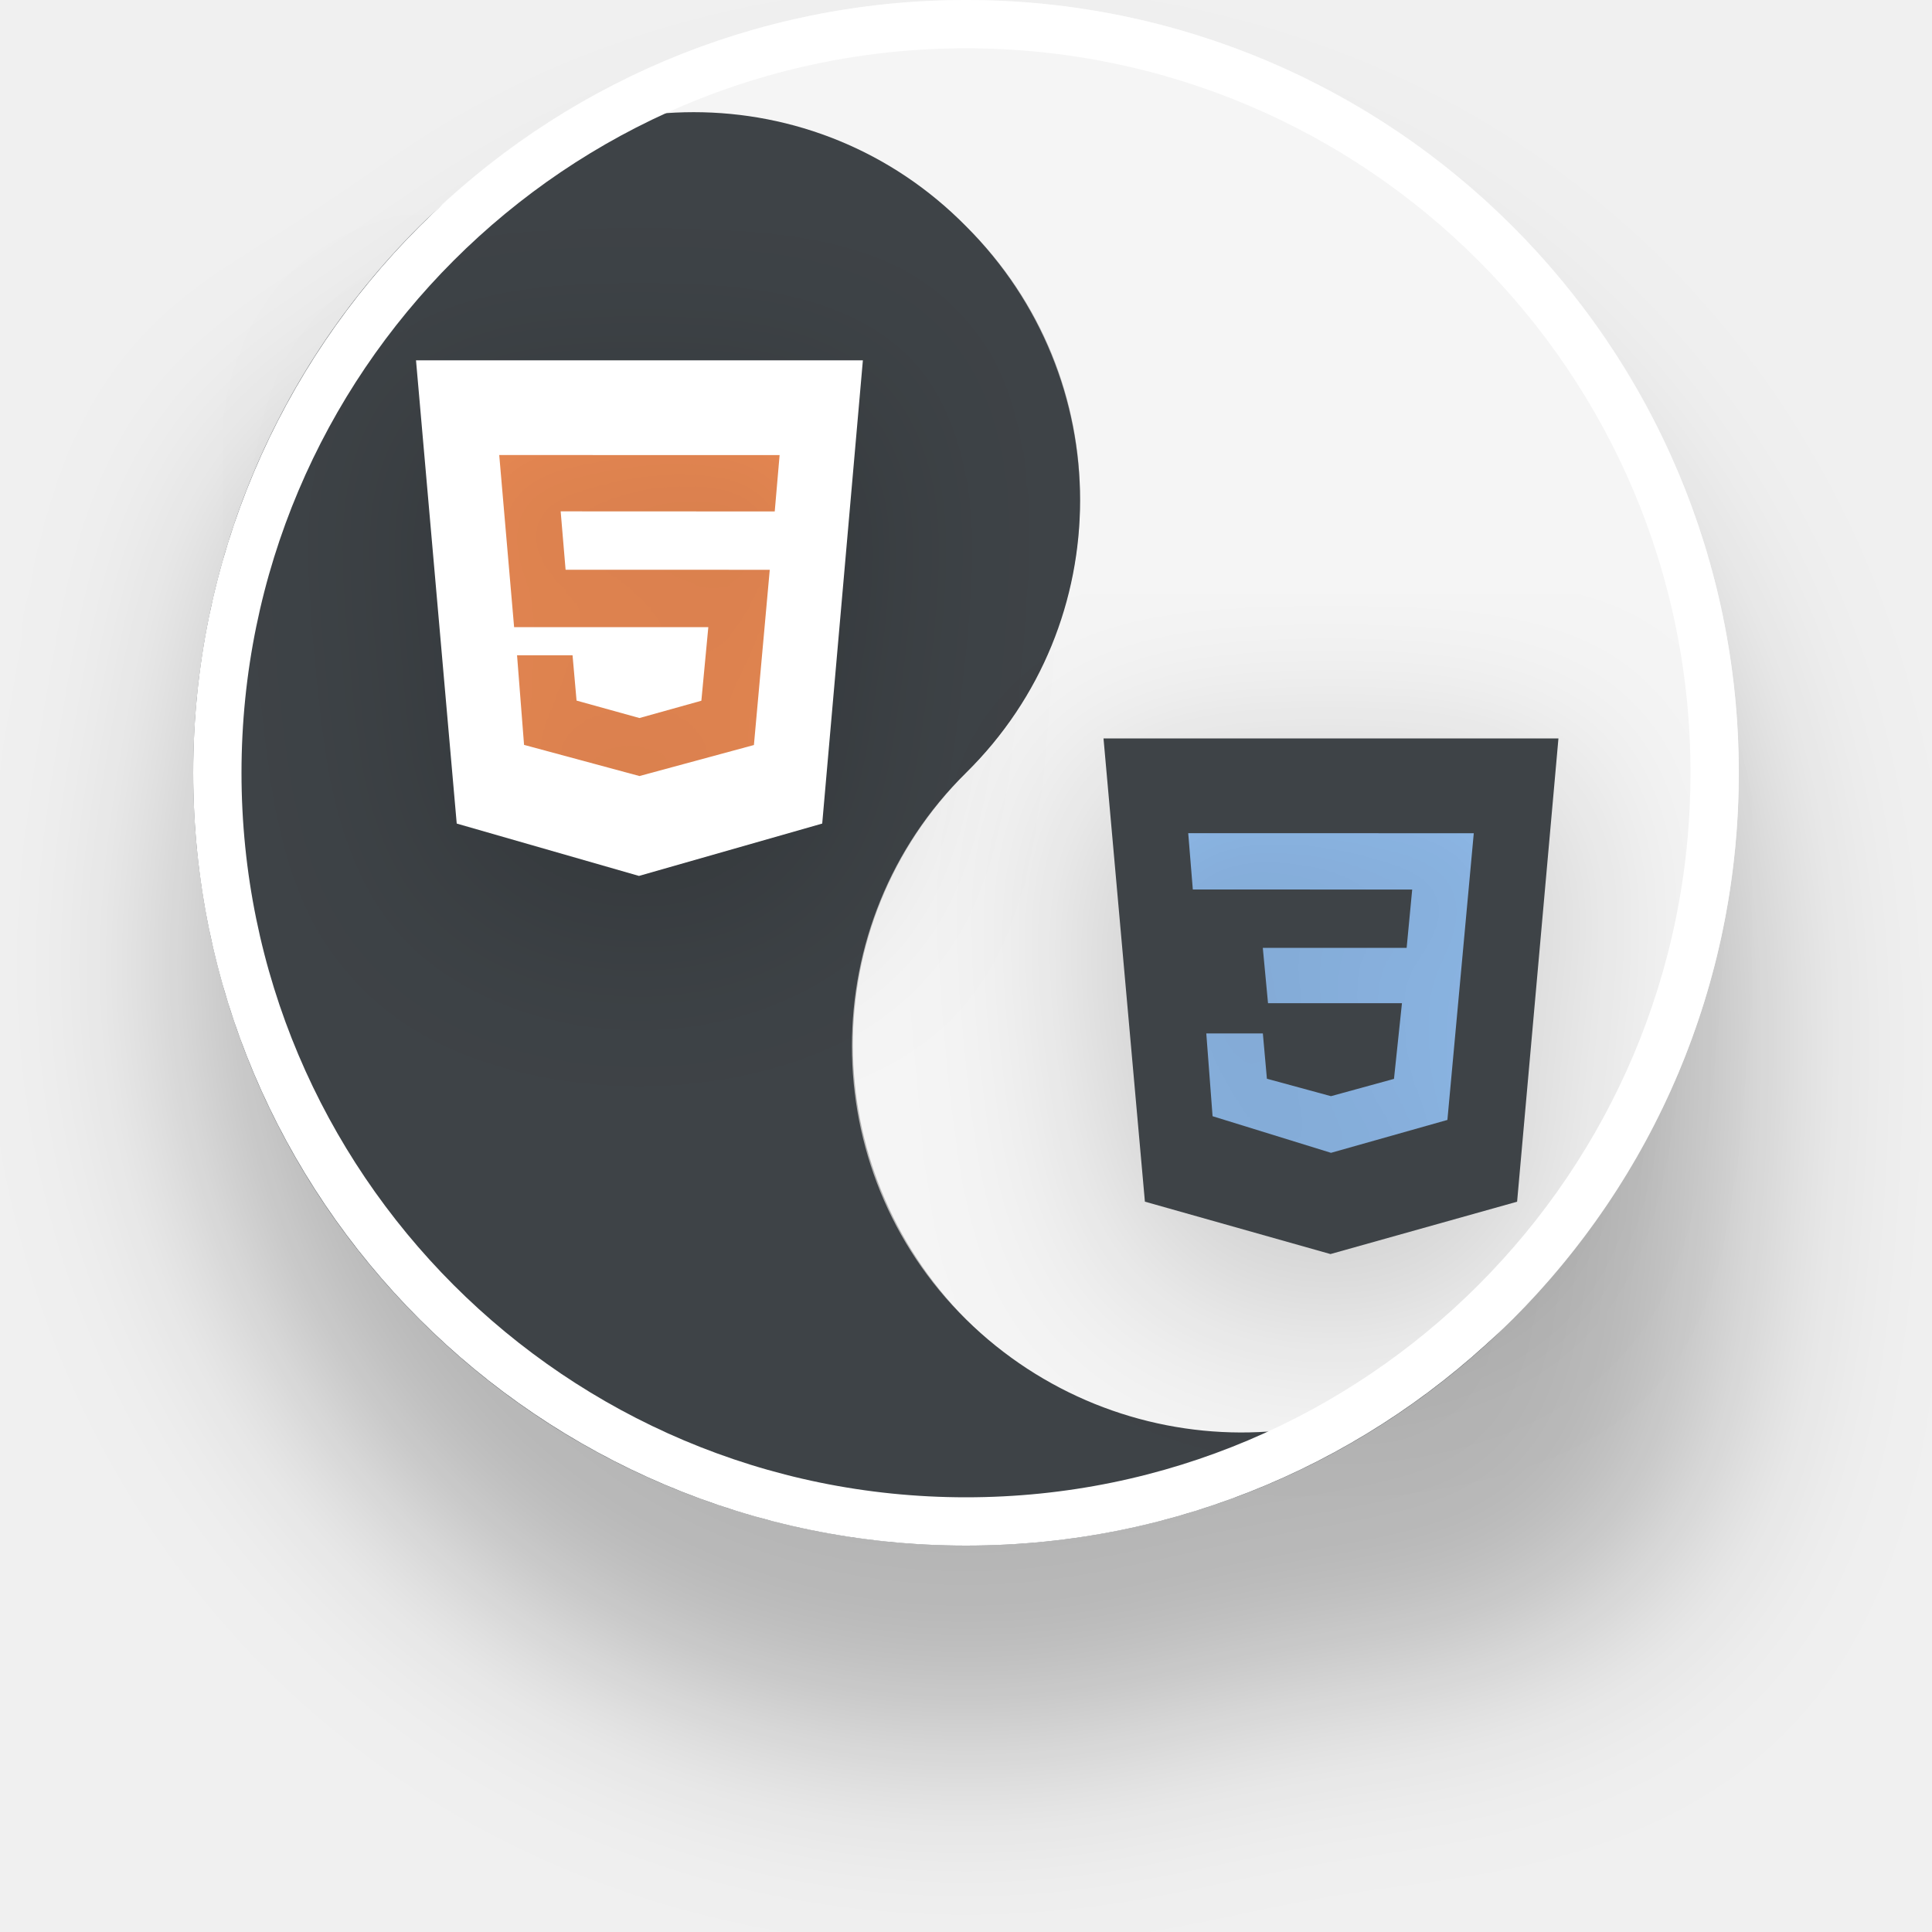
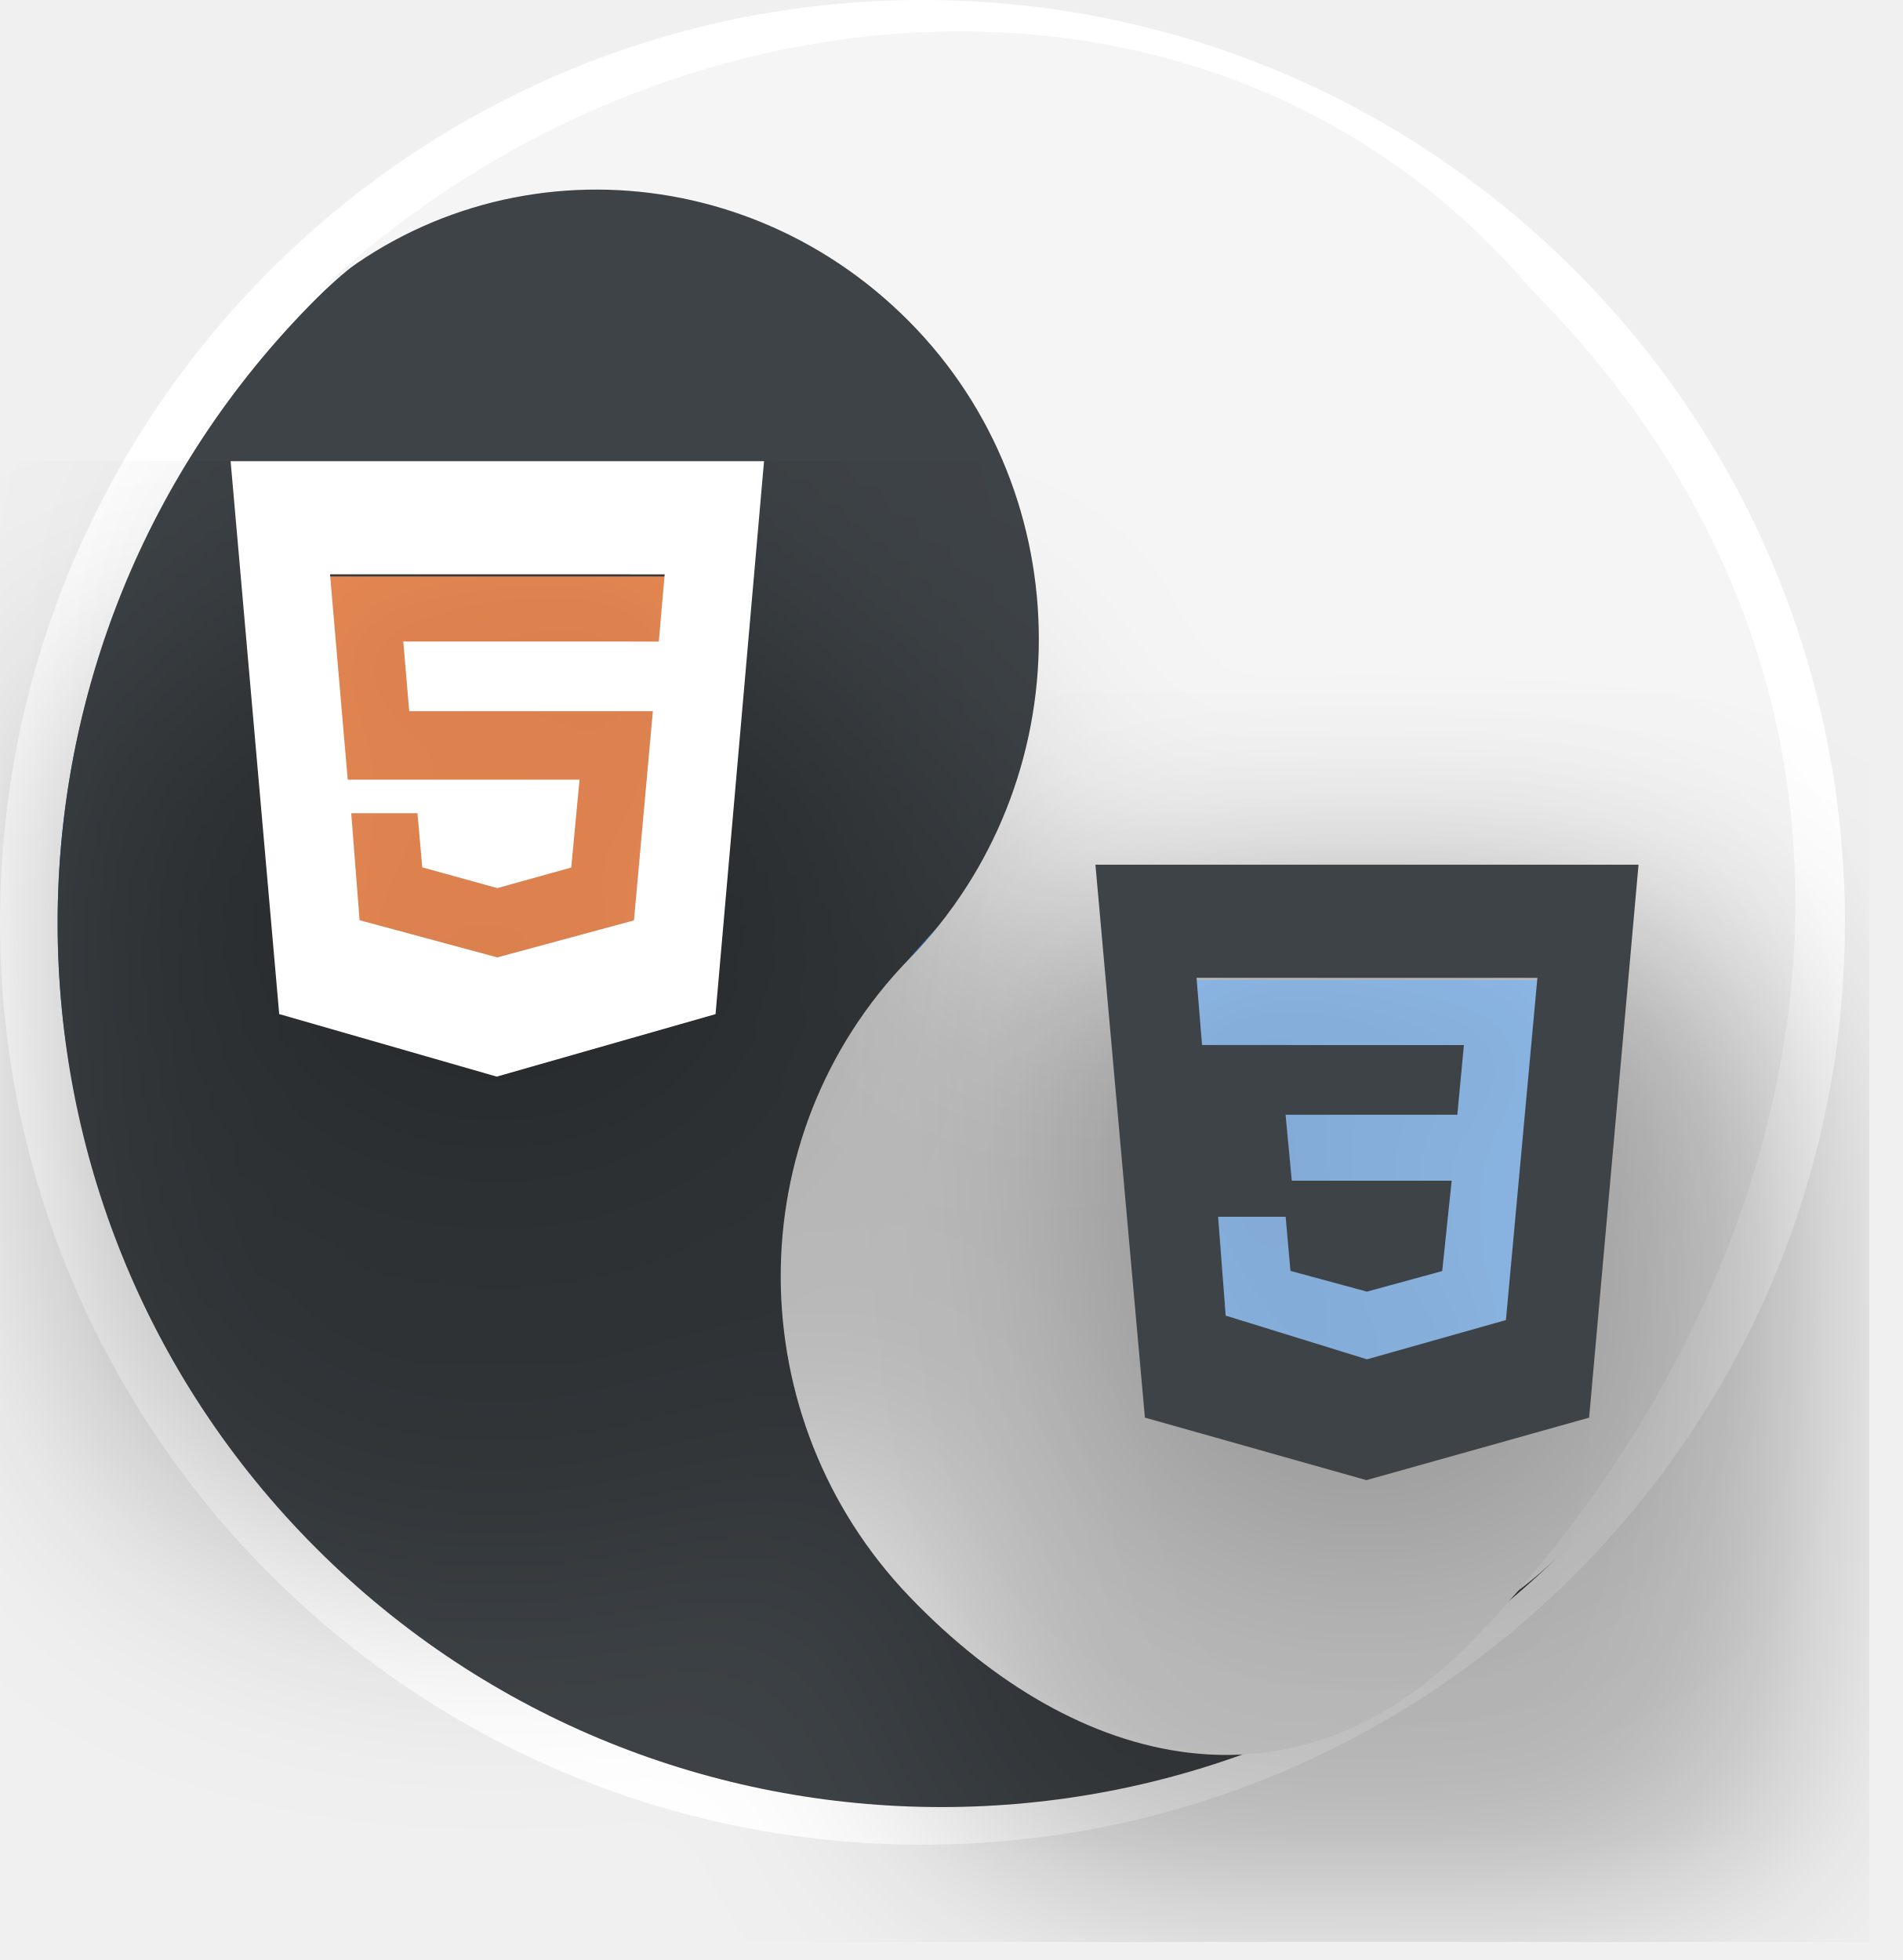
- <svg xmlns="http://www.w3.org/2000/svg" width="40" height="40" viewBox="0 0 40 40" fill="none">
+ <svg xmlns="http://www.w3.org/2000/svg" width="33" height="34" viewBox="0 0 33 34" fill="none">
+   <circle cx="16" cy="16" r="15.5" fill="#3178C6" stroke="white" />
+   <path d="M5.487 26.86C-0.496 20.877 -0.496 11.161 5.487 5.179C8.504 2.162 13.362 2.162 16.328 5.179C19.345 8.196 19.345 13.053 16.328 16.019C13.311 18.985 13.311 23.894 16.328 26.86C19.345 29.826 24.202 29.877 27.168 26.86C21.185 32.843 11.47 32.843 5.487 26.86" fill="#3E4347" />
+   <path d="M26.54 5C34 12.5 31.46 22.381 25.5 28.5C22.503 31.577 18.717 30.769 15.77 27.692C12.824 24.615 12.773 19.712 15.77 16.634C18.768 13.557 18.768 8.602 15.77 5.577C12.773 2.552 7.947 2.5 5 5.577C10.944 -0.526 21 -1.5 26.54 5Z" fill="#F5F5F5" />
  <g filter="url(#filter0_d)">
-     <path d="M31.316 4.684C37.561 10.929 37.561 21.071 31.316 27.316C28.167 30.465 23.096 30.465 20 27.316C16.904 24.167 16.851 19.149 20 16C23.149 12.851 23.149 7.78 20 4.684C16.851 1.588 11.78 1.535 8.684 4.684C14.929 -1.561 25.071 -1.561 31.316 4.684Z" fill="#F5F5F5" />
-     <path d="M8.684 27.316C2.439 21.071 2.439 10.929 8.684 4.684C11.833 1.535 16.904 1.535 20 4.684C23.149 7.833 23.149 12.904 20 16C16.851 19.096 16.851 24.22 20 27.316C23.149 30.412 28.22 30.465 31.316 27.316C25.071 33.561 14.929 33.561 8.684 27.316" fill="#3E4347" />
-     <path d="M10 9H17L16 16L13 16.5L10 16V9Z" fill="#FF965B" />
-     <rect x="24" y="17" width="7" height="7" fill="#9CCBFF" />
+     <path d="M5 10H12L11 17L8 17.5L5 17V10Z" fill="#FF965B" />
+     <rect x="20" y="17" width="7" height="7" fill="#9CCBFF" />
    <g filter="url(#filter1_d)">
-       <path d="M22.847 15.288H32.266L31.41 24.88L27.546 25.964L23.704 24.879L22.847 15.288ZM30.513 17.251L24.601 17.25L24.696 18.416L29.238 18.417L29.123 19.625H26.145L26.253 20.77H29.026L28.861 22.337L27.556 22.695L26.23 22.334L26.146 21.396H24.975L25.105 23.11L27.557 23.868L29.967 23.187L30.513 17.251Z" fill="#3E4347" />
+       <path d="M19 15H28.42L27.563 24.592L23.7 25.676L19.858 24.591L19 15ZM26.666 16.963L20.754 16.962L20.849 18.128L25.391 18.129L25.277 19.337H22.298L22.406 20.482H25.179L25.015 22.049L23.709 22.406L22.383 22.046L22.299 21.107H21.128L21.259 22.822L23.71 23.58L26.12 22.899L26.666 16.963Z" fill="#3E4347" />
    </g>
    <g filter="url(#filter2_d)">
-       <path d="M8.613 7.46H17.865L17.023 17.051L13.229 18.135L9.456 17.051L8.613 7.46ZM11.71 11.796L11.608 10.587L16.04 10.589L16.141 9.422L10.336 9.421L10.644 12.984H14.665L14.521 14.508L13.239 14.866L11.937 14.505L11.854 13.567H10.705L10.85 15.422L13.239 16.067L15.609 15.425L15.937 11.797L11.71 11.796Z" fill="white" />
+       <path d="M4 8H13.252L12.411 17.592L8.616 18.676L4.843 17.591L4 8ZM7.098 12.337L6.995 11.128L11.427 11.129L11.529 9.963L5.724 9.962L6.031 13.525H10.052L9.908 15.049L8.626 15.406L7.324 15.046L7.241 14.107H6.092L6.237 15.963L8.626 16.608L10.996 15.966L11.324 12.337L7.098 12.337Z" fill="white" />
    </g>
  </g>
-   <circle cx="20" cy="16" r="15.5" stroke="white" />
  <defs>
-     <filter id="filter0_d" x="0" y="0" width="40" height="40" filterUnits="userSpaceOnUse" color-interpolation-filters="sRGB">
+     <filter id="filter0_d" x="0" y="8" width="32.42" height="25.676" filterUnits="userSpaceOnUse" color-interpolation-filters="sRGB">
      <feFlood flood-opacity="0" result="BackgroundImageFix" />
      <feColorMatrix in="SourceAlpha" type="matrix" values="0 0 0 0 0 0 0 0 0 0 0 0 0 0 0 0 0 0 127 0" />
      <feOffset dy="4" />
      <feGaussianBlur stdDeviation="2" />
      <feColorMatrix type="matrix" values="0 0 0 0 0 0 0 0 0 0 0 0 0 0 0 0 0 0 0.25 0" />
      <feBlend mode="normal" in2="BackgroundImageFix" result="effect1_dropShadow" />
      <feBlend mode="normal" in="SourceGraphic" in2="effect1_dropShadow" result="shape" />
    </filter>
-     <filter id="filter1_d" x="18.847" y="12.288" width="17.42" height="18.676" filterUnits="userSpaceOnUse" color-interpolation-filters="sRGB">
+     <filter id="filter1_d" x="15" y="12" width="17.42" height="18.676" filterUnits="userSpaceOnUse" color-interpolation-filters="sRGB">
      <feFlood flood-opacity="0" result="BackgroundImageFix" />
      <feColorMatrix in="SourceAlpha" type="matrix" values="0 0 0 0 0 0 0 0 0 0 0 0 0 0 0 0 0 0 127 0" />
      <feOffset dy="1" />
      <feGaussianBlur stdDeviation="2" />
      <feColorMatrix type="matrix" values="0 0 0 0 0 0 0 0 0 0 0 0 0 0 0 0 0 0 0.25 0" />
      <feBlend mode="normal" in2="BackgroundImageFix" result="effect1_dropShadow" />
      <feBlend mode="normal" in="SourceGraphic" in2="effect1_dropShadow" result="shape" />
    </filter>
-     <filter id="filter2_d" x="4.613" y="4.46" width="17.252" height="18.676" filterUnits="userSpaceOnUse" color-interpolation-filters="sRGB">
+     <filter id="filter2_d" x="0" y="5" width="17.252" height="18.676" filterUnits="userSpaceOnUse" color-interpolation-filters="sRGB">
      <feFlood flood-opacity="0" result="BackgroundImageFix" />
      <feColorMatrix in="SourceAlpha" type="matrix" values="0 0 0 0 0 0 0 0 0 0 0 0 0 0 0 0 0 0 127 0" />
      <feOffset dy="1" />
      <feGaussianBlur stdDeviation="2" />
      <feColorMatrix type="matrix" values="0 0 0 0 0 0 0 0 0 0 0 0 0 0 0 0 0 0 0.25 0" />
      <feBlend mode="normal" in2="BackgroundImageFix" result="effect1_dropShadow" />
      <feBlend mode="normal" in="SourceGraphic" in2="effect1_dropShadow" result="shape" />
    </filter>
  </defs>
</svg>
